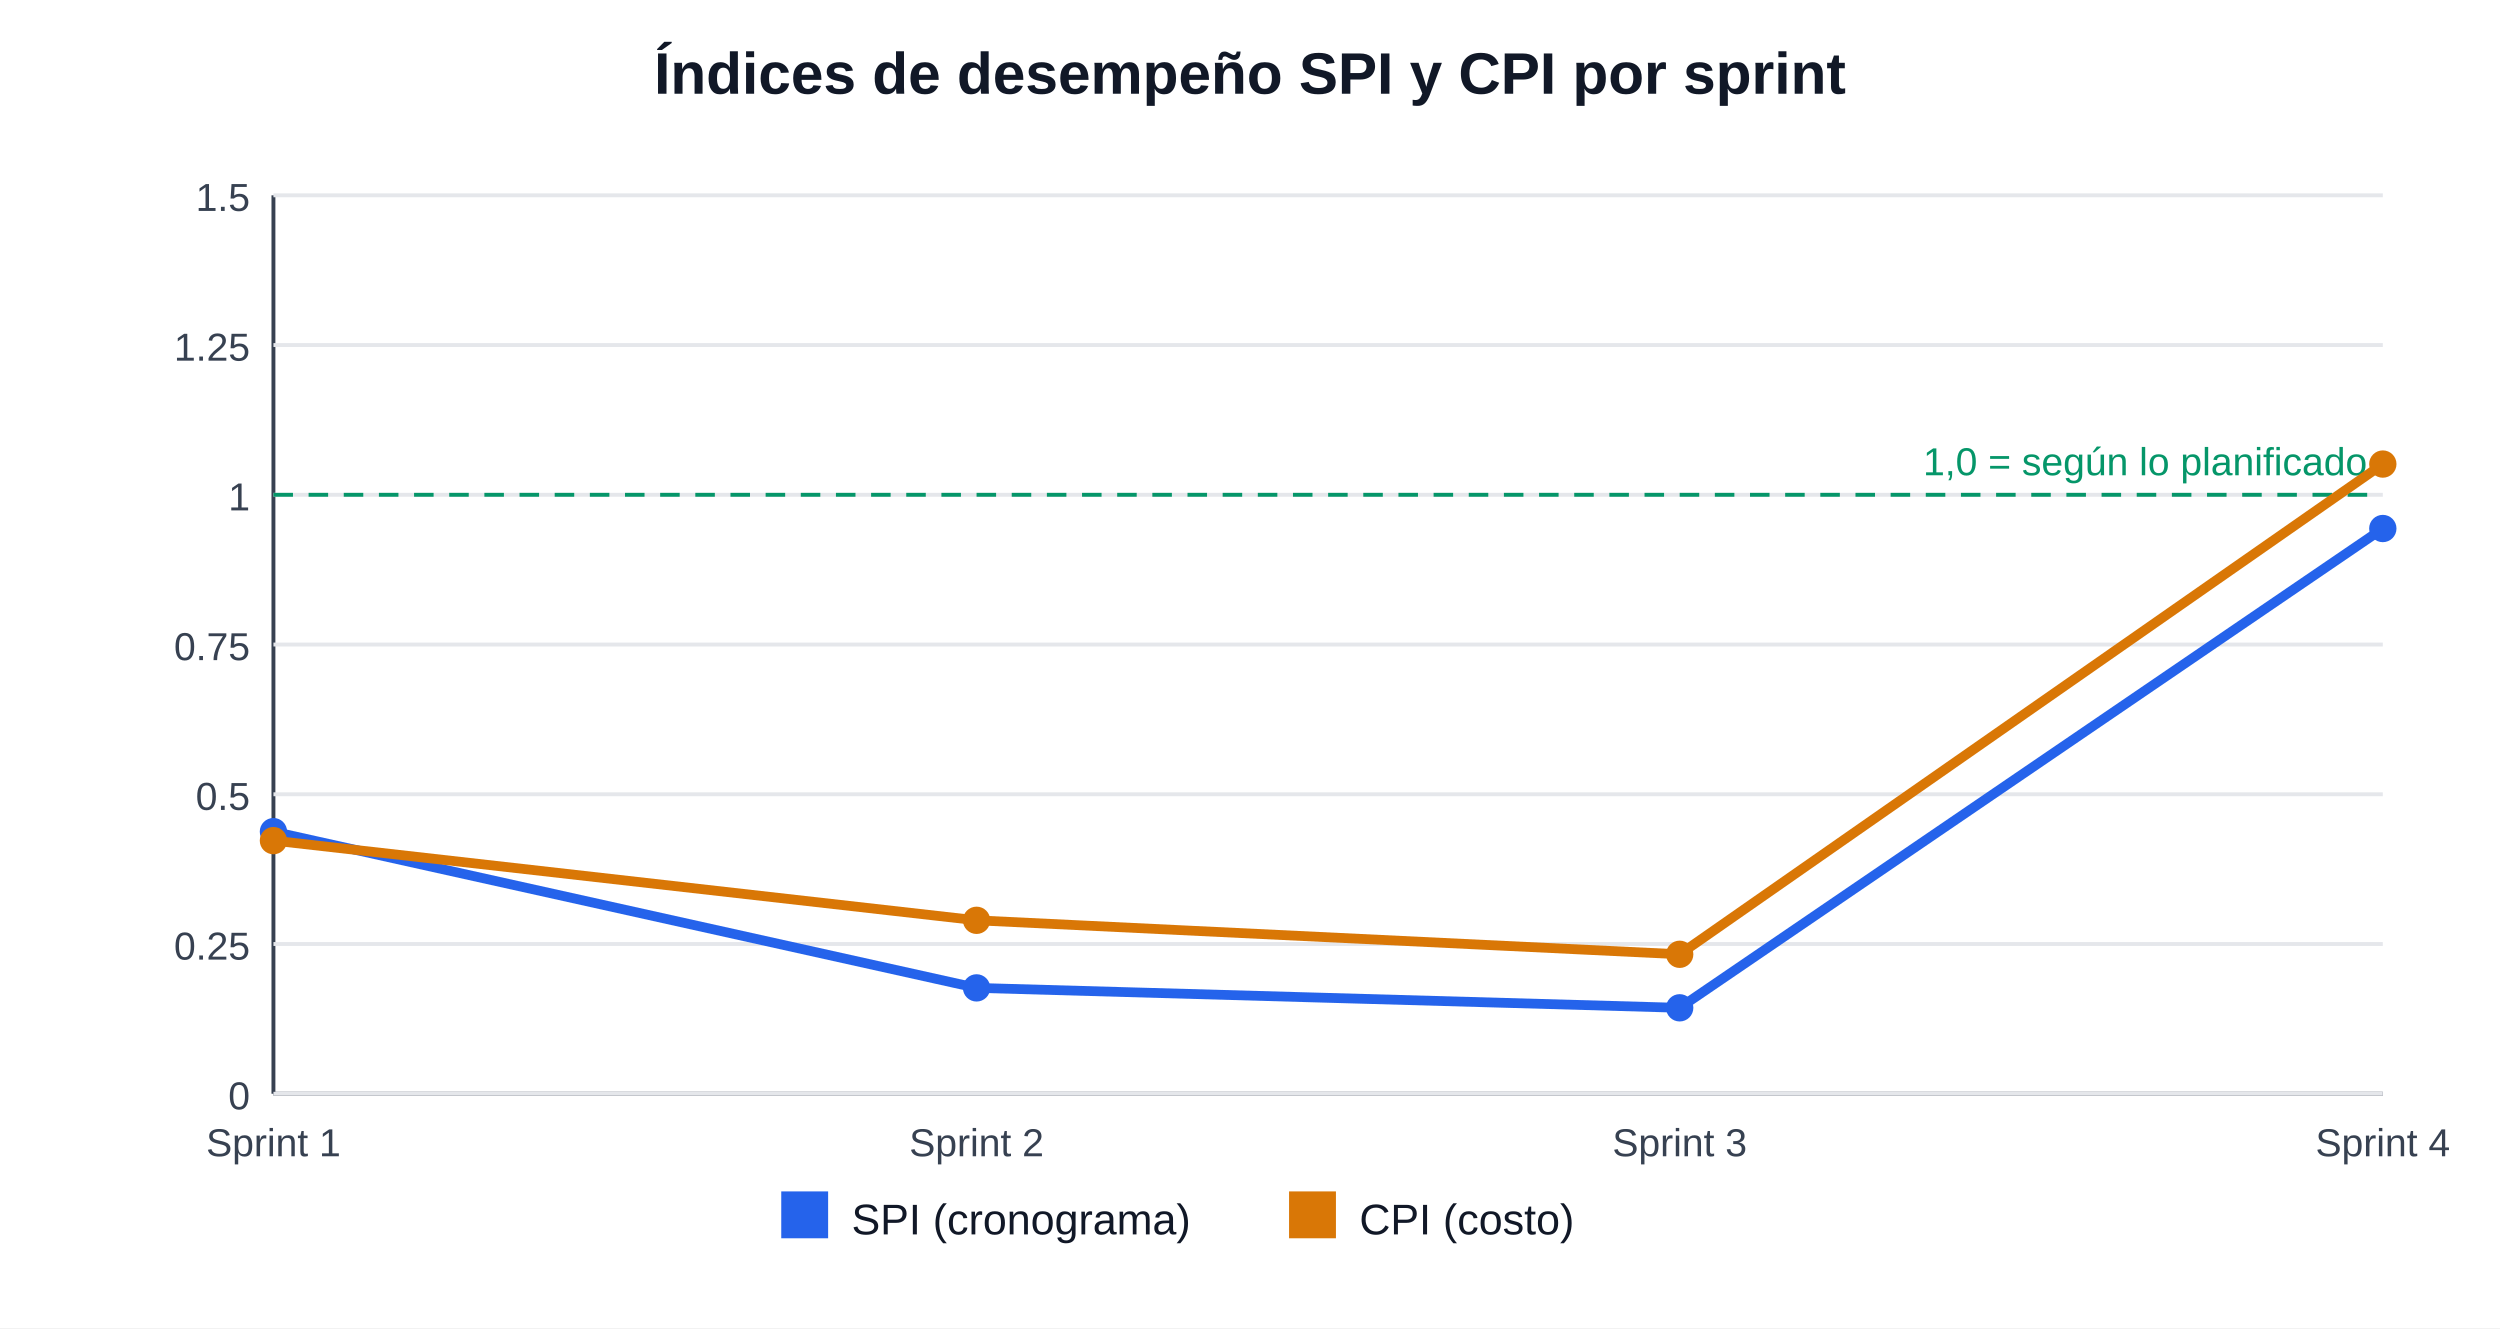
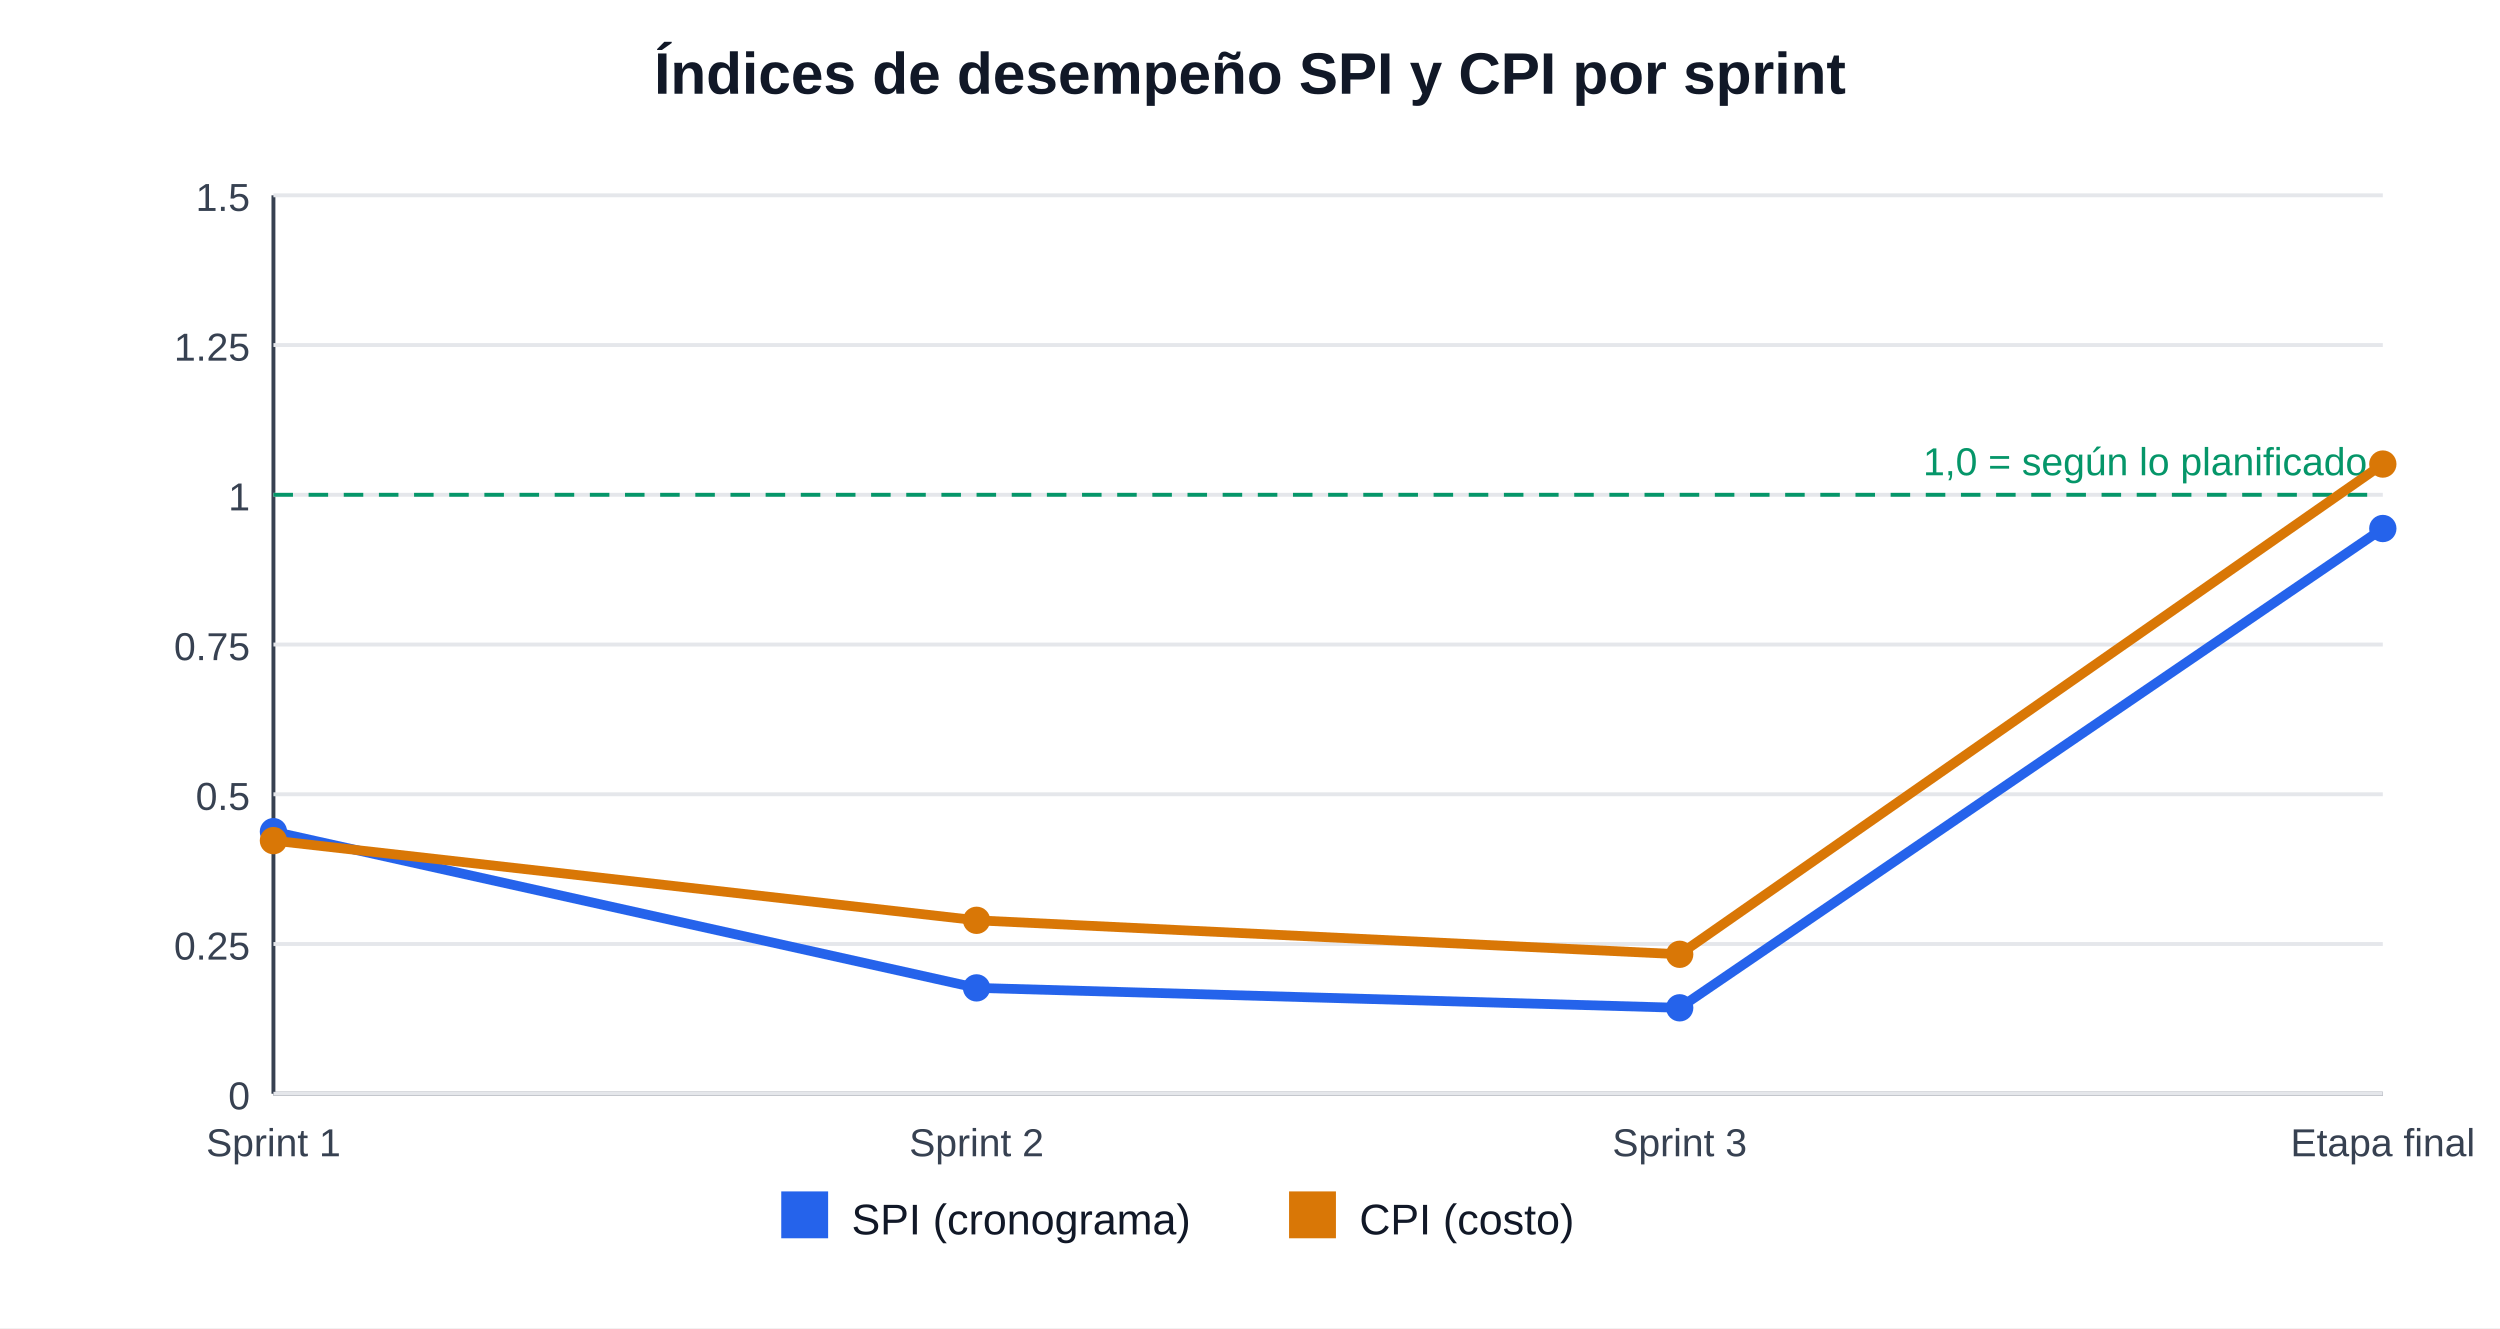
<svg xmlns="http://www.w3.org/2000/svg" viewBox="0 0 640 340" width="640" height="340" font-family="Arial, sans-serif" role="img" aria-label="Índices de desempeño SPI y CPI por sprint">
  <rect width="640" height="340" fill="#ffffff" />
  <text x="320.0" y="24" text-anchor="middle" font-size="15" font-weight="bold" fill="#111827">Índices de desempeño SPI y CPI por sprint</text>
  <line x1="70" y1="280" x2="610" y2="280" stroke="#374151" />
  <line x1="70" y1="50" x2="70" y2="280" stroke="#374151" />
  <line x1="70" y1="280.0" x2="610" y2="280.0" stroke="#e5e7eb" />
  <text x="64" y="284.0" text-anchor="end" font-size="10" fill="#374151">0</text>
  <line x1="70" y1="241.667" x2="610" y2="241.667" stroke="#e5e7eb" />
  <text x="64" y="245.667" text-anchor="end" font-size="10" fill="#374151">0.25</text>
  <line x1="70" y1="203.333" x2="610" y2="203.333" stroke="#e5e7eb" />
  <text x="64" y="207.333" text-anchor="end" font-size="10" fill="#374151">0.5</text>
  <line x1="70" y1="165.0" x2="610" y2="165.0" stroke="#e5e7eb" />
  <text x="64" y="169.0" text-anchor="end" font-size="10" fill="#374151">0.75</text>
  <line x1="70" y1="126.667" x2="610" y2="126.667" stroke="#e5e7eb" />
  <text x="64" y="130.667" text-anchor="end" font-size="10" fill="#374151">1</text>
  <line x1="70" y1="88.333" x2="610" y2="88.333" stroke="#e5e7eb" />
  <text x="64" y="92.333" text-anchor="end" font-size="10" fill="#374151">1.25</text>
  <line x1="70" y1="50.0" x2="610" y2="50.0" stroke="#e5e7eb" />
  <text x="64" y="54.0" text-anchor="end" font-size="10" fill="#374151">1.5</text>
  <text x="70.0" y="296" text-anchor="middle" font-size="10" fill="#374151">Sprint 1</text>
  <text x="250.0" y="296" text-anchor="middle" font-size="10" fill="#374151">Sprint 2</text>
  <text x="430.0" y="296" text-anchor="middle" font-size="10" fill="#374151">Sprint 3</text>
-   <text x="610.0" y="296" text-anchor="middle" font-size="10" fill="#374151">Sprint 4</text>
+   <text x="610.0" y="296" text-anchor="middle" font-size="10" fill="#374151">Etapa final</text>
  <line x1="70" y1="126.667" x2="610" y2="126.667" stroke="#059669" stroke-dasharray="5 4" />
  <text x="606" y="121.667" text-anchor="end" font-size="10" fill="#059669">1,0 = según lo planificado</text>
  <polyline points="70.0,212.9 250.0,252.9 430.0,258.0 610.0,135.3" fill="none" stroke="#2563eb" stroke-width="2.5" />
  <circle cx="70.0" cy="212.9" r="3.5" fill="#2563eb" />
  <circle cx="250.0" cy="252.9" r="3.5" fill="#2563eb" />
  <circle cx="430.0" cy="258.0" r="3.5" fill="#2563eb" />
  <circle cx="610.0" cy="135.3" r="3.5" fill="#2563eb" />
  <polyline points="70.0,215.2 250.0,235.6 430.0,244.3 610.0,118.8" fill="none" stroke="#d97706" stroke-width="2.5" />
  <circle cx="70.0" cy="215.2" r="3.5" fill="#d97706" />
  <circle cx="250.0" cy="235.6" r="3.5" fill="#d97706" />
  <circle cx="430.0" cy="244.3" r="3.5" fill="#d97706" />
  <circle cx="610.0" cy="118.8" r="3.5" fill="#d97706" />
  <rect x="200" y="305" width="12" height="12" fill="#2563eb" />
  <text x="218" y="316" font-size="11" fill="#111827">SPI (cronograma)</text>
  <rect x="330" y="305" width="12" height="12" fill="#d97706" />
  <text x="348" y="316" font-size="11" fill="#111827">CPI (costo)</text>
</svg>
